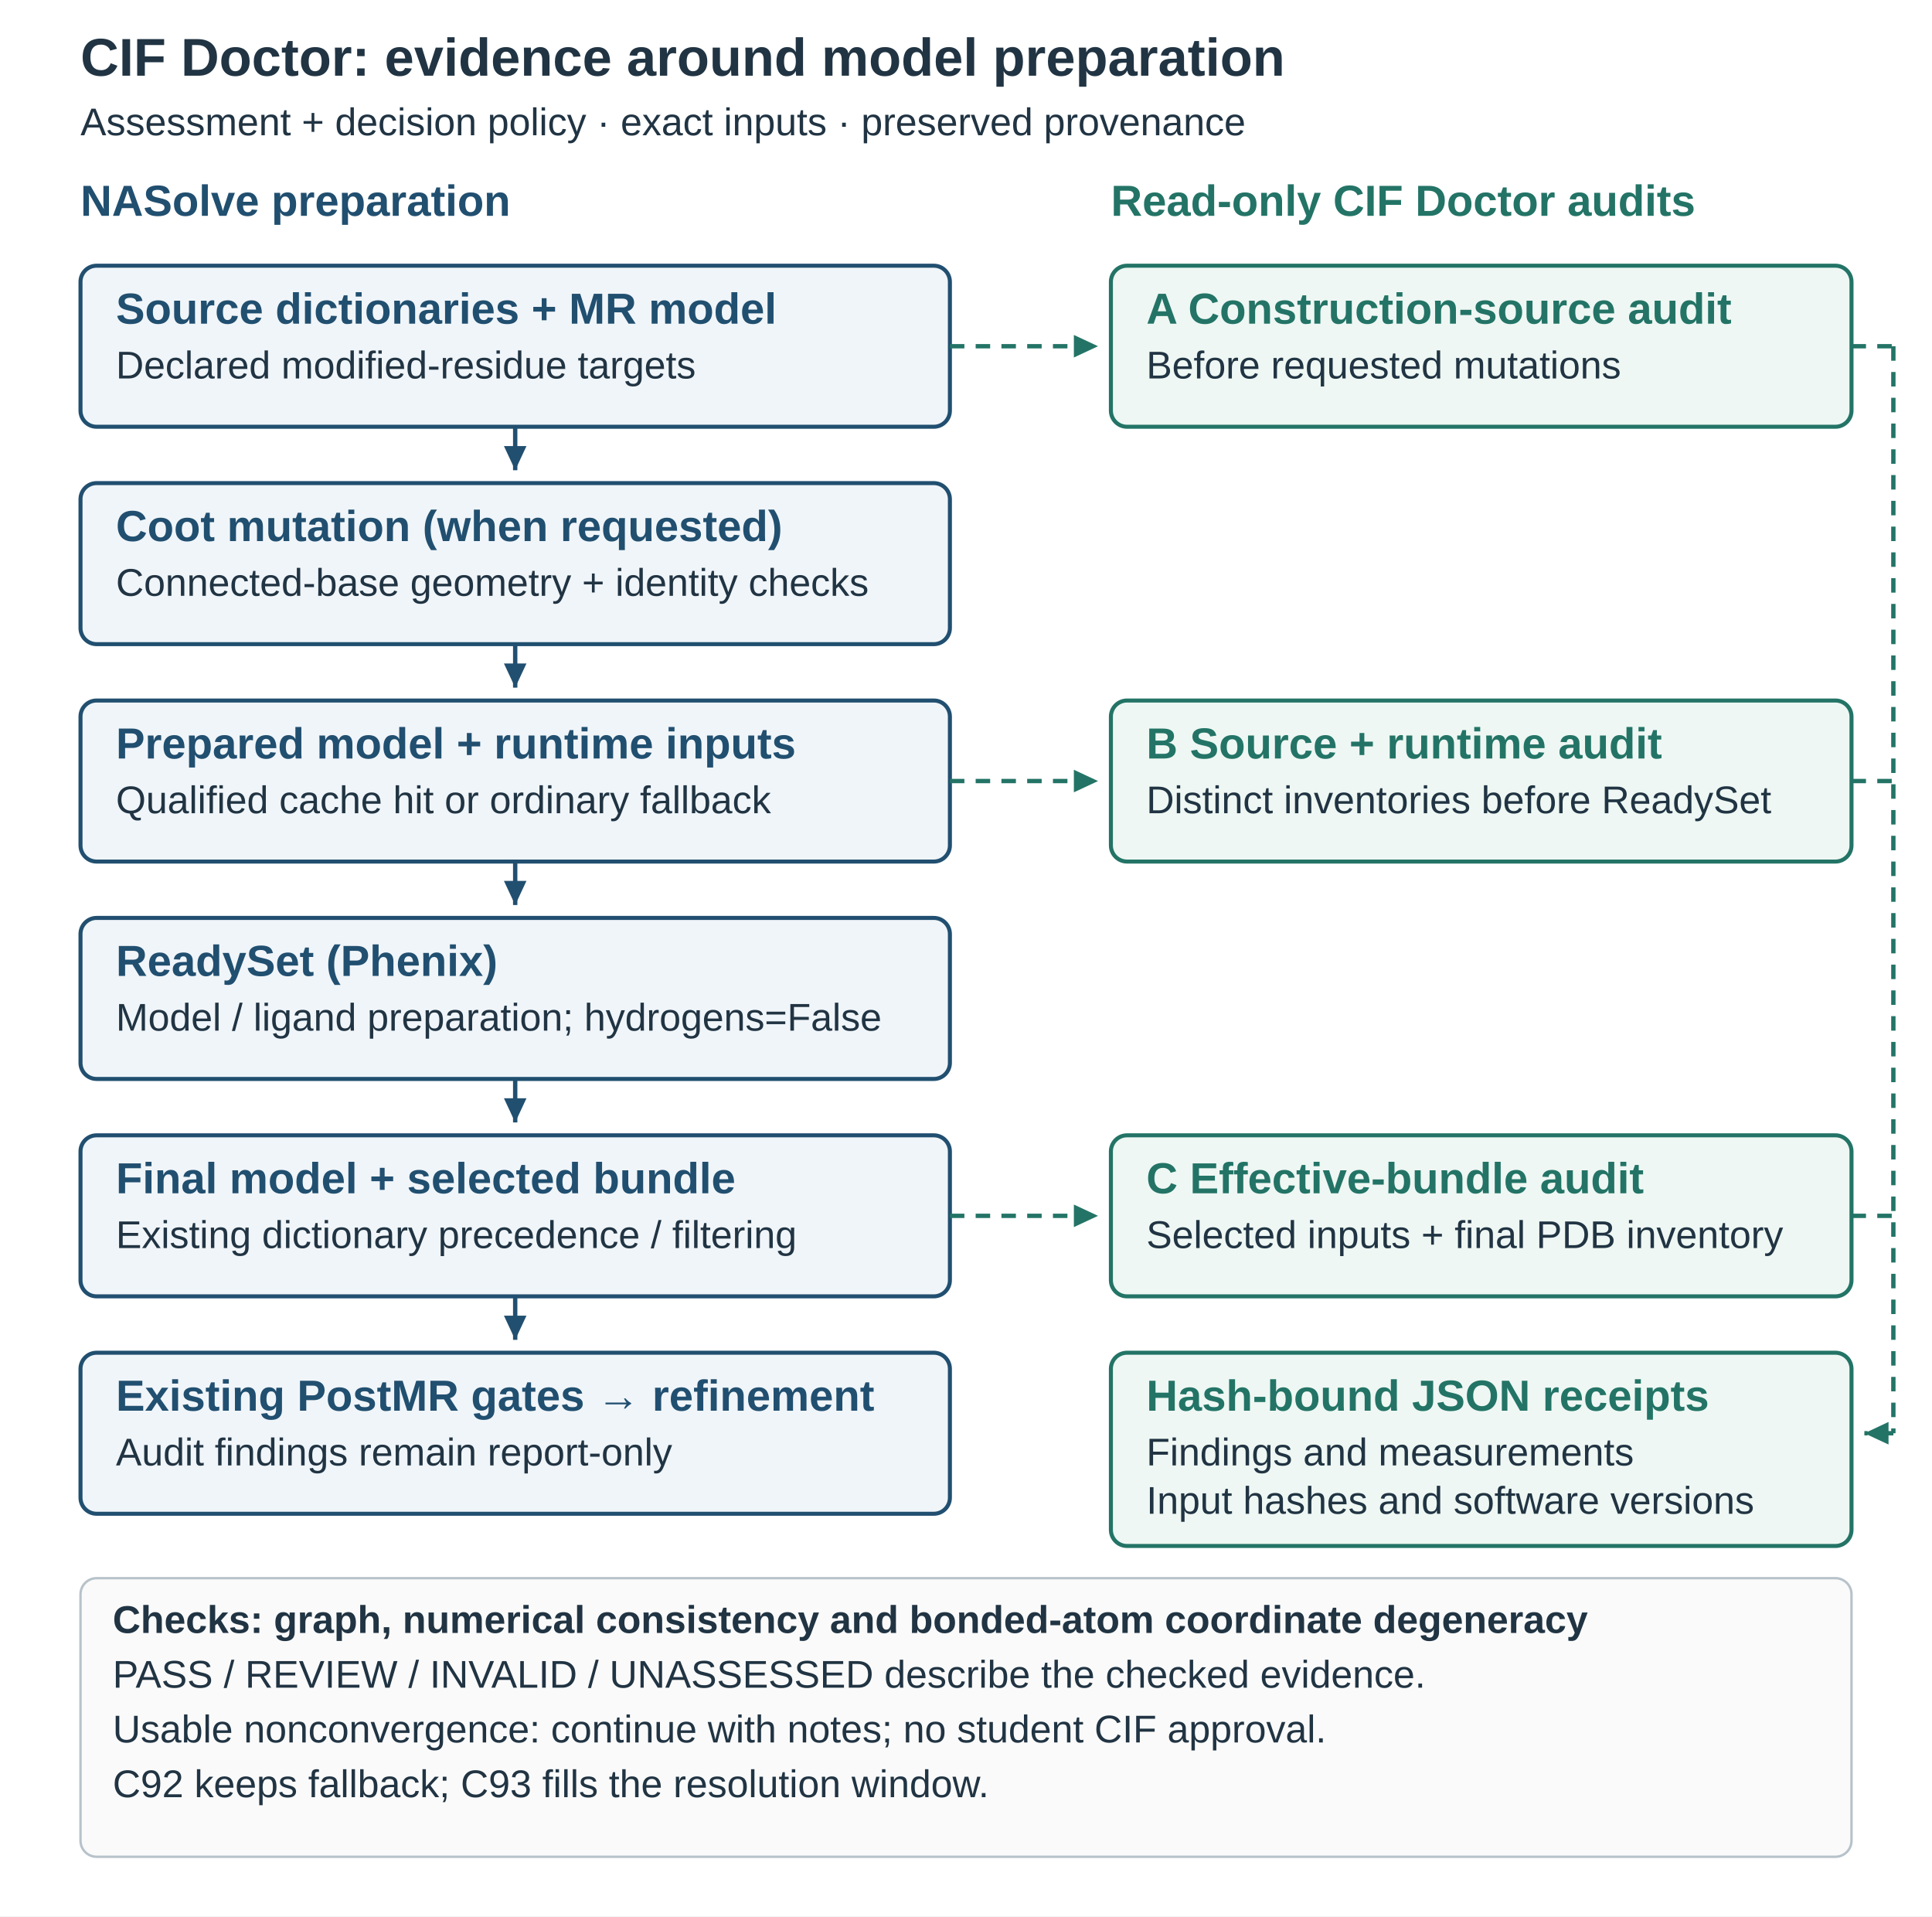
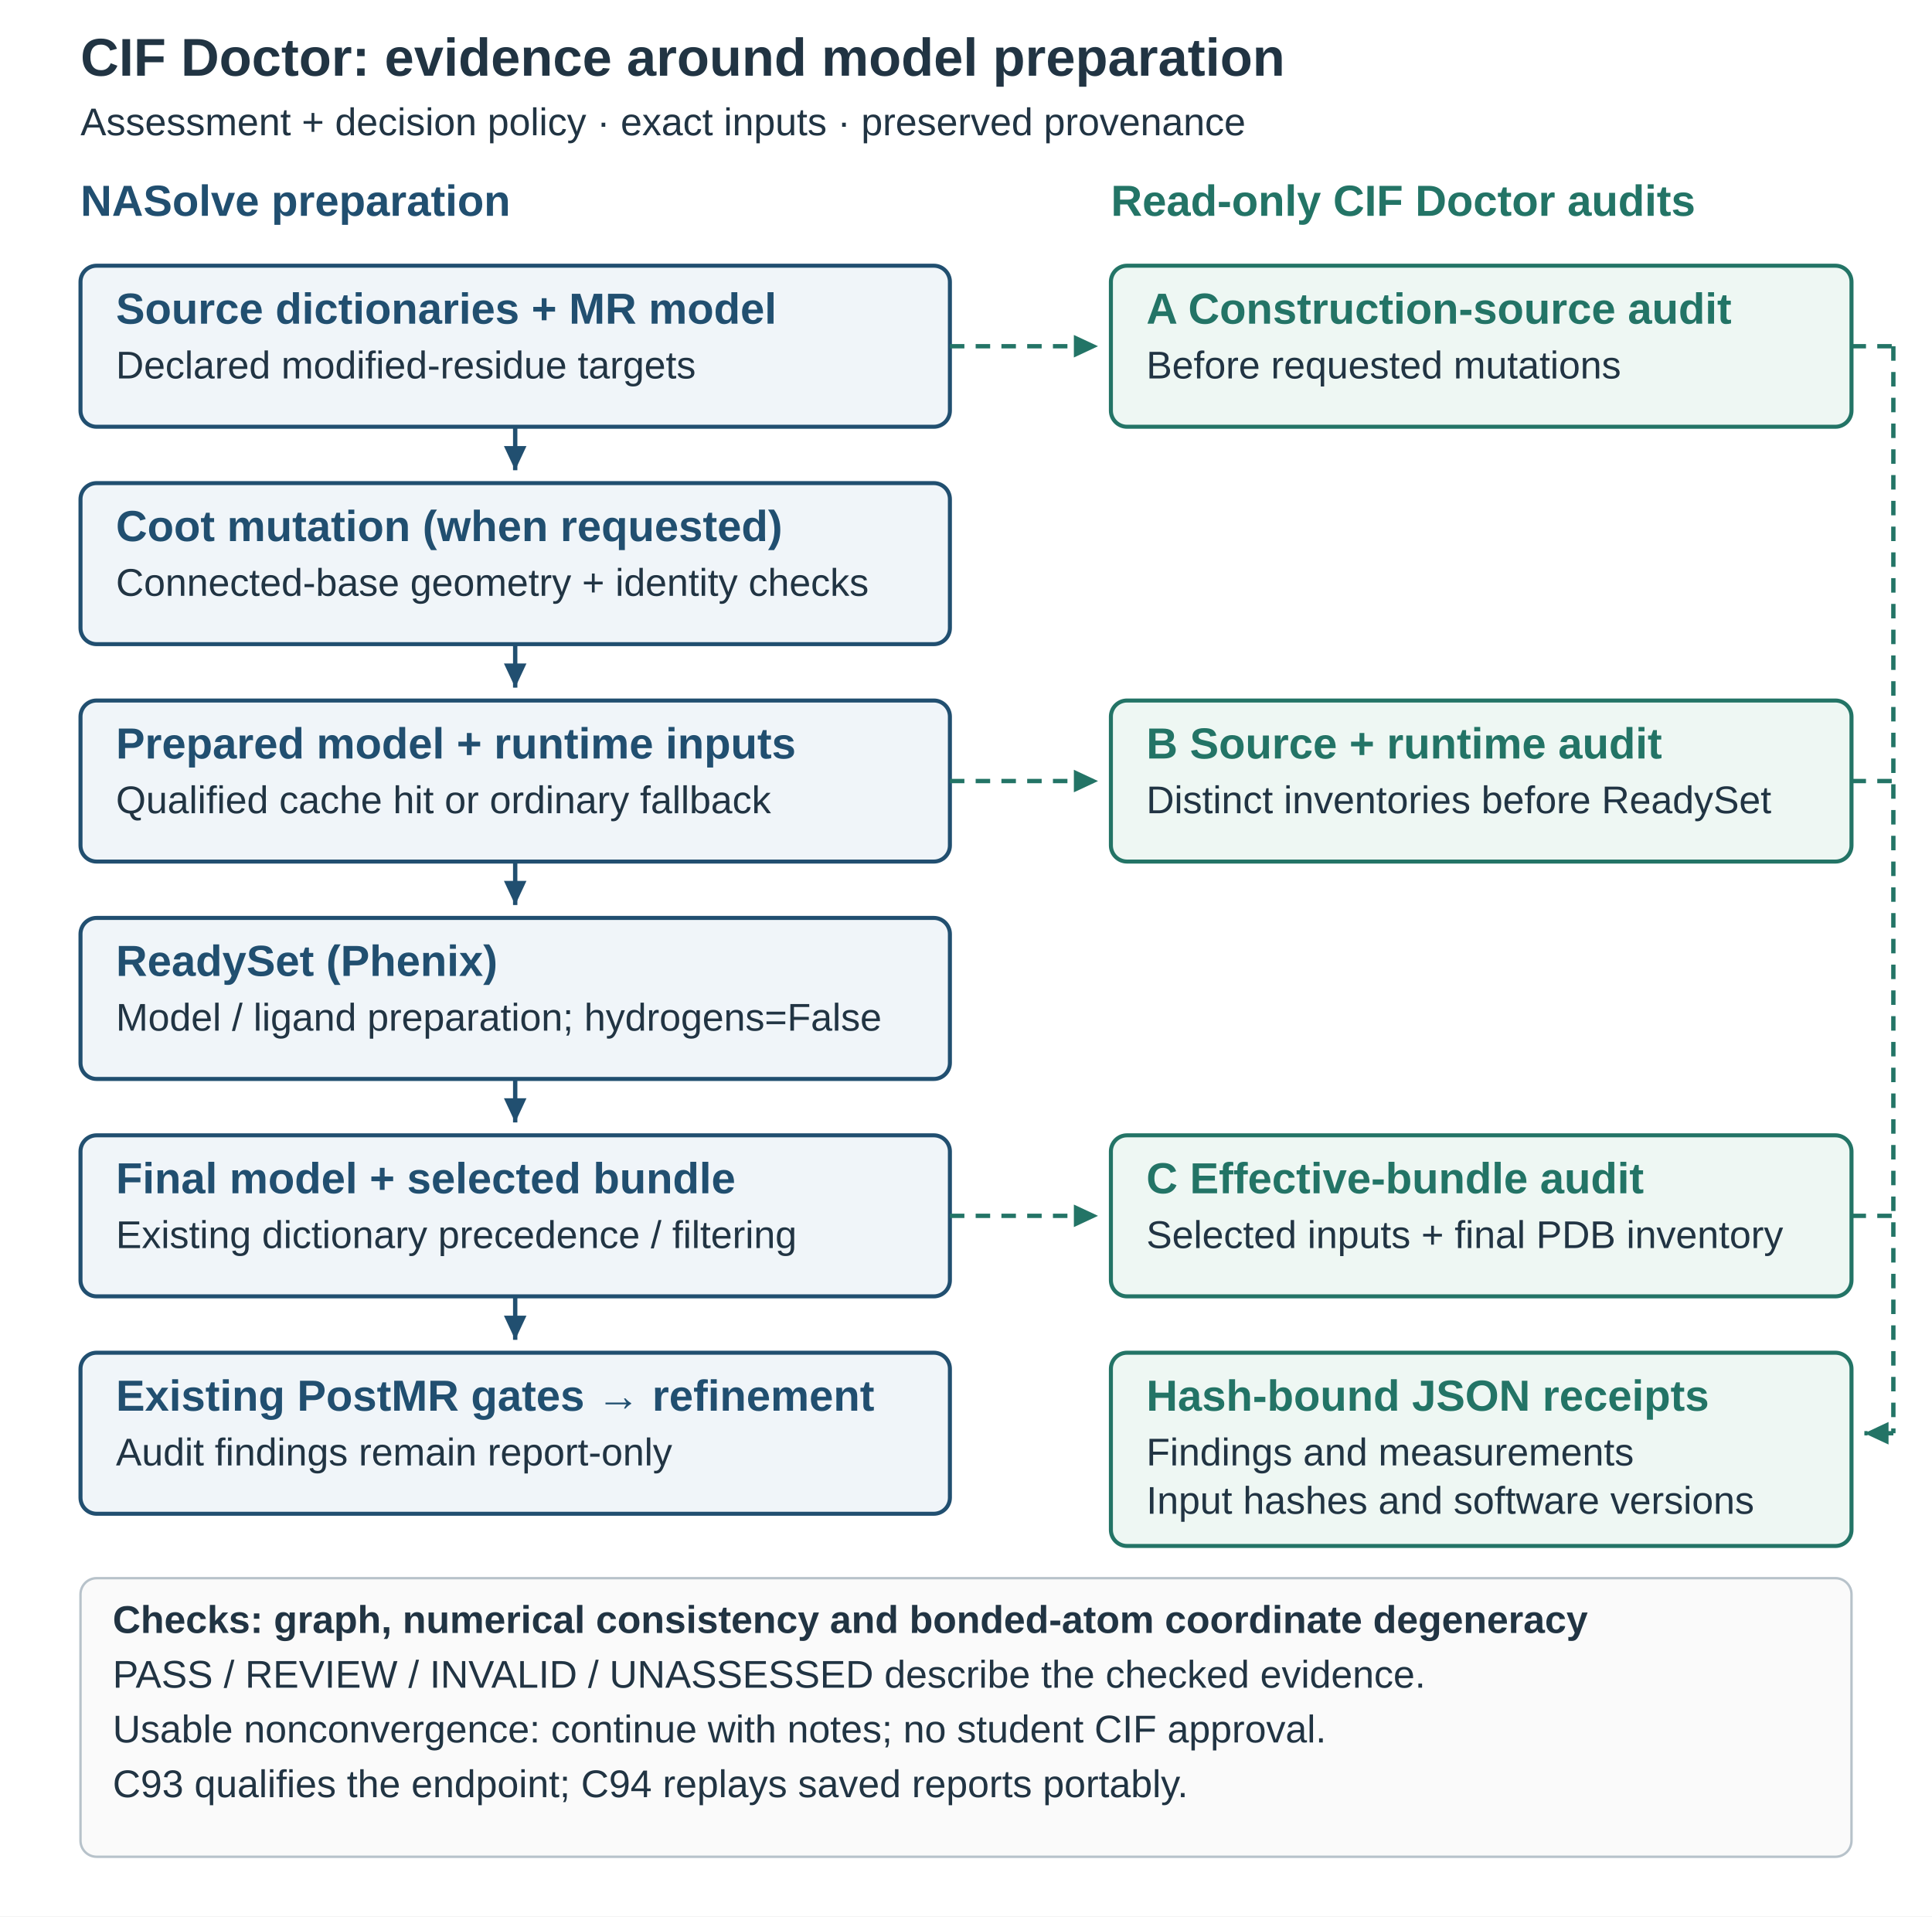
<svg xmlns="http://www.w3.org/2000/svg" width="180mm" height="178.5mm" viewBox="0 0 1200 1190" role="img" aria-labelledby="title description">
  <rect width="1200" height="1190" fill="white" />
  <text x="50" y="47" font-family="Arial, Helvetica, sans-serif" font-size="33" font-weight="bold" fill="#213443" text-anchor="start">CIF Doctor: evidence around model preparation</text>
  <text x="50" y="84" font-family="Arial, Helvetica, sans-serif" font-size="24" font-weight="normal" fill="#213443" text-anchor="start">Assessment + decision policy · exact inputs · preserved provenance</text>
  <text x="50" y="134" font-family="Arial, Helvetica, sans-serif" font-size="27" font-weight="bold" fill="#214f70" text-anchor="start">NASolve preparation</text>
  <text x="690" y="134" font-family="Arial, Helvetica, sans-serif" font-size="27" font-weight="bold" fill="#237466" text-anchor="start">Read-only CIF Doctor audits</text>
  <g id="source-inputs">
    <rect x="50" y="165" width="540" height="100" rx="10" fill="#f0f5f9" stroke="#214f70" stroke-width="2.5" />
    <text x="72" y="201" font-family="Arial, Helvetica, sans-serif" font-size="27" font-weight="bold" fill="#214f70" text-anchor="start">Source dictionaries + MR model</text>
    <text x="72" y="235" font-family="Arial, Helvetica, sans-serif" font-size="24" font-weight="normal" fill="#213443" text-anchor="start">Declared modified-residue targets</text>
  </g>
  <g id="coot-mutation">
    <rect x="50" y="300" width="540" height="100" rx="10" fill="#f0f5f9" stroke="#214f70" stroke-width="2.5" />
    <text x="72" y="336" font-family="Arial, Helvetica, sans-serif" font-size="27" font-weight="bold" fill="#214f70" text-anchor="start">Coot mutation (when requested)</text>
    <text x="72" y="370" font-family="Arial, Helvetica, sans-serif" font-size="24" font-weight="normal" fill="#213443" text-anchor="start">Connected-base geometry + identity checks</text>
  </g>
  <g id="prepared-inputs">
    <rect x="50" y="435" width="540" height="100" rx="10" fill="#f0f5f9" stroke="#214f70" stroke-width="2.5" />
    <text x="72" y="471" font-family="Arial, Helvetica, sans-serif" font-size="27" font-weight="bold" fill="#214f70" text-anchor="start">Prepared model + runtime inputs</text>
    <text x="72" y="505" font-family="Arial, Helvetica, sans-serif" font-size="24" font-weight="normal" fill="#213443" text-anchor="start">Qualified cache hit or ordinary fallback</text>
  </g>
  <g id="readyset">
    <rect x="50" y="570" width="540" height="100" rx="10" fill="#f0f5f9" stroke="#214f70" stroke-width="2.5" />
    <text x="72" y="606" font-family="Arial, Helvetica, sans-serif" font-size="27" font-weight="bold" fill="#214f70" text-anchor="start">ReadySet (Phenix)</text>
    <text x="72" y="640" font-family="Arial, Helvetica, sans-serif" font-size="24" font-weight="normal" fill="#213443" text-anchor="start">Model / ligand preparation; hydrogens=False</text>
  </g>
  <g id="effective-inputs">
    <rect x="50" y="705" width="540" height="100" rx="10" fill="#f0f5f9" stroke="#214f70" stroke-width="2.5" />
    <text x="72" y="741" font-family="Arial, Helvetica, sans-serif" font-size="27" font-weight="bold" fill="#214f70" text-anchor="start">Final model + selected bundle</text>
    <text x="72" y="775" font-family="Arial, Helvetica, sans-serif" font-size="24" font-weight="normal" fill="#213443" text-anchor="start">Existing dictionary precedence / filtering</text>
  </g>
  <g id="postmr-gates">
    <rect x="50" y="840" width="540" height="100" rx="10" fill="#f0f5f9" stroke="#214f70" stroke-width="2.5" />
    <text x="72" y="876" font-family="Arial, Helvetica, sans-serif" font-size="27" font-weight="bold" fill="#214f70" text-anchor="start">Existing PostMR gates → refinement</text>
    <text x="72" y="910" font-family="Arial, Helvetica, sans-serif" font-size="24" font-weight="normal" fill="#213443" text-anchor="start">Audit findings remain report-only</text>
  </g>
  <g id="preparation-flow-0">
    <path d="M 320.0 265.0 L 320.0 292.0" fill="none" stroke="#214f70" stroke-width="2.7" />
    <polygon points="320.0,292.0 313.0,277.0 327.0,277.0" fill="#214f70" />
  </g>
  <g id="preparation-flow-1">
    <path d="M 320.0 400.0 L 320.0 427.0" fill="none" stroke="#214f70" stroke-width="2.7" />
    <polygon points="320.0,427.0 313.0,412.0 327.0,412.0" fill="#214f70" />
  </g>
  <g id="preparation-flow-2">
    <path d="M 320.0 535.0 L 320.0 562.0" fill="none" stroke="#214f70" stroke-width="2.7" />
    <polygon points="320.0,562.0 313.0,547.0 327.0,547.0" fill="#214f70" />
  </g>
  <g id="preparation-flow-3">
    <path d="M 320.0 670.0 L 320.0 697.0" fill="none" stroke="#214f70" stroke-width="2.7" />
    <polygon points="320.0,697.0 313.0,682.0 327.0,682.0" fill="#214f70" />
  </g>
  <g id="preparation-flow-4">
    <path d="M 320.0 805.0 L 320.0 832.0" fill="none" stroke="#214f70" stroke-width="2.7" />
    <polygon points="320.0,832.0 313.0,817.0 327.0,817.0" fill="#214f70" />
  </g>
  <g id="mutation-audit">
    <rect x="690" y="165" width="460" height="100" rx="10" fill="#eef7f3" stroke="#237466" stroke-width="2.5" />
    <text x="712" y="201" font-family="Arial, Helvetica, sans-serif" font-size="27" font-weight="bold" fill="#237466" text-anchor="start">A  Construction-source audit</text>
    <text x="712" y="235" font-family="Arial, Helvetica, sans-serif" font-size="24" font-weight="normal" fill="#213443" text-anchor="start">Before requested mutations</text>
  </g>
  <g id="audit-branch-mutation-audit">
    <path d="M 590.0 215.0 L 599.0 215.0" fill="none" stroke="#237466" stroke-width="2.7" />
    <path d="M 606.0 215.0 L 615.0 215.0" fill="none" stroke="#237466" stroke-width="2.7" />
    <path d="M 622.0 215.0 L 631.0 215.0" fill="none" stroke="#237466" stroke-width="2.7" />
    <path d="M 638.0 215.0 L 647.0 215.0" fill="none" stroke="#237466" stroke-width="2.7" />
    <path d="M 654.0 215.0 L 663.0 215.0" fill="none" stroke="#237466" stroke-width="2.7" />
    <path d="M 670.0 215.0 L 679.0 215.0" fill="none" stroke="#237466" stroke-width="2.7" />
    <polygon points="682.0,215.0 667.0,222.0 667.0,208.0" fill="#237466" />
  </g>
  <g id="source-runtime-audit">
    <rect x="690" y="435" width="460" height="100" rx="10" fill="#eef7f3" stroke="#237466" stroke-width="2.5" />
    <text x="712" y="471" font-family="Arial, Helvetica, sans-serif" font-size="27" font-weight="bold" fill="#237466" text-anchor="start">B  Source + runtime audit</text>
    <text x="712" y="505" font-family="Arial, Helvetica, sans-serif" font-size="24" font-weight="normal" fill="#213443" text-anchor="start">Distinct inventories before ReadySet</text>
  </g>
  <g id="audit-branch-source-runtime-audit">
    <path d="M 590.0 485.0 L 599.0 485.0" fill="none" stroke="#237466" stroke-width="2.7" />
    <path d="M 606.0 485.0 L 615.0 485.0" fill="none" stroke="#237466" stroke-width="2.7" />
    <path d="M 622.0 485.0 L 631.0 485.0" fill="none" stroke="#237466" stroke-width="2.7" />
    <path d="M 638.0 485.0 L 647.0 485.0" fill="none" stroke="#237466" stroke-width="2.7" />
    <path d="M 654.0 485.0 L 663.0 485.0" fill="none" stroke="#237466" stroke-width="2.7" />
    <path d="M 670.0 485.0 L 679.0 485.0" fill="none" stroke="#237466" stroke-width="2.7" />
    <polygon points="682.0,485.0 667.0,492.0 667.0,478.0" fill="#237466" />
  </g>
  <g id="effective-audit">
    <rect x="690" y="705" width="460" height="100" rx="10" fill="#eef7f3" stroke="#237466" stroke-width="2.5" />
    <text x="712" y="741" font-family="Arial, Helvetica, sans-serif" font-size="27" font-weight="bold" fill="#237466" text-anchor="start">C  Effective-bundle audit</text>
    <text x="712" y="775" font-family="Arial, Helvetica, sans-serif" font-size="24" font-weight="normal" fill="#213443" text-anchor="start">Selected inputs + final PDB inventory</text>
  </g>
  <g id="audit-branch-effective-audit">
    <path d="M 590.0 755.0 L 599.0 755.0" fill="none" stroke="#237466" stroke-width="2.7" />
    <path d="M 606.0 755.0 L 615.0 755.0" fill="none" stroke="#237466" stroke-width="2.7" />
    <path d="M 622.0 755.0 L 631.0 755.0" fill="none" stroke="#237466" stroke-width="2.7" />
    <path d="M 638.0 755.0 L 647.0 755.0" fill="none" stroke="#237466" stroke-width="2.7" />
    <path d="M 654.0 755.0 L 663.0 755.0" fill="none" stroke="#237466" stroke-width="2.7" />
    <path d="M 670.0 755.0 L 679.0 755.0" fill="none" stroke="#237466" stroke-width="2.7" />
    <polygon points="682.0,755.0 667.0,762.0 667.0,748.0" fill="#237466" />
  </g>
  <g id="json-receipts">
    <rect x="690" y="840" width="460" height="120" rx="10" fill="#eef7f3" stroke="#237466" stroke-width="2.5" />
    <text x="712" y="876" font-family="Arial, Helvetica, sans-serif" font-size="27" font-weight="bold" fill="#237466" text-anchor="start">Hash-bound JSON receipts</text>
    <text x="712" y="910" font-family="Arial, Helvetica, sans-serif" font-size="24" font-weight="normal" fill="#213443" text-anchor="start">Findings and measurements</text>
    <text x="712" y="940" font-family="Arial, Helvetica, sans-serif" font-size="24" font-weight="normal" fill="#213443" text-anchor="start">Input hashes and software versions</text>
  </g>
  <g id="mutation-to-receipts">
    <path d="M 1150.0 215.0 L 1159.0 215.0" fill="none" stroke="#237466" stroke-width="2.7" />
    <path d="M 1166.0 215.0 L 1175.0 215.0" fill="none" stroke="#237466" stroke-width="2.7" />
    <path d="M 1176.0 215.0 L 1176.0 224.0" fill="none" stroke="#237466" stroke-width="2.7" />
    <path d="M 1176.0 231.0 L 1176.0 240.0" fill="none" stroke="#237466" stroke-width="2.7" />
    <path d="M 1176.0 247.0 L 1176.0 256.0" fill="none" stroke="#237466" stroke-width="2.7" />
    <path d="M 1176.0 263.0 L 1176.0 272.0" fill="none" stroke="#237466" stroke-width="2.7" />
    <path d="M 1176.0 279.0 L 1176.0 288.0" fill="none" stroke="#237466" stroke-width="2.7" />
    <path d="M 1176.0 295.0 L 1176.0 304.0" fill="none" stroke="#237466" stroke-width="2.7" />
    <path d="M 1176.0 311.0 L 1176.0 320.0" fill="none" stroke="#237466" stroke-width="2.7" />
    <path d="M 1176.0 327.0 L 1176.0 336.0" fill="none" stroke="#237466" stroke-width="2.7" />
    <path d="M 1176.0 343.0 L 1176.0 352.0" fill="none" stroke="#237466" stroke-width="2.7" />
    <path d="M 1176.0 359.0 L 1176.0 368.0" fill="none" stroke="#237466" stroke-width="2.7" />
    <path d="M 1176.0 375.0 L 1176.0 384.0" fill="none" stroke="#237466" stroke-width="2.7" />
    <path d="M 1176.0 391.0 L 1176.0 400.0" fill="none" stroke="#237466" stroke-width="2.7" />
    <path d="M 1176.0 407.0 L 1176.0 416.0" fill="none" stroke="#237466" stroke-width="2.7" />
    <path d="M 1176.0 423.0 L 1176.0 432.0" fill="none" stroke="#237466" stroke-width="2.7" />
    <path d="M 1176.0 439.0 L 1176.0 448.0" fill="none" stroke="#237466" stroke-width="2.7" />
    <path d="M 1176.0 455.0 L 1176.0 464.0" fill="none" stroke="#237466" stroke-width="2.7" />
    <path d="M 1176.0 471.0 L 1176.0 480.0" fill="none" stroke="#237466" stroke-width="2.7" />
    <path d="M 1176.0 487.0 L 1176.0 496.0" fill="none" stroke="#237466" stroke-width="2.7" />
    <path d="M 1176.0 503.0 L 1176.0 512.0" fill="none" stroke="#237466" stroke-width="2.7" />
    <path d="M 1176.0 519.0 L 1176.0 528.0" fill="none" stroke="#237466" stroke-width="2.7" />
    <path d="M 1176.0 535.0 L 1176.0 544.0" fill="none" stroke="#237466" stroke-width="2.7" />
    <path d="M 1176.0 551.0 L 1176.0 560.0" fill="none" stroke="#237466" stroke-width="2.7" />
    <path d="M 1176.0 567.0 L 1176.0 576.0" fill="none" stroke="#237466" stroke-width="2.7" />
    <path d="M 1176.0 583.0 L 1176.0 592.0" fill="none" stroke="#237466" stroke-width="2.7" />
    <path d="M 1176.0 599.0 L 1176.0 608.0" fill="none" stroke="#237466" stroke-width="2.7" />
    <path d="M 1176.0 615.0 L 1176.0 624.0" fill="none" stroke="#237466" stroke-width="2.7" />
    <path d="M 1176.0 631.0 L 1176.0 640.0" fill="none" stroke="#237466" stroke-width="2.7" />
    <path d="M 1176.0 647.0 L 1176.0 656.0" fill="none" stroke="#237466" stroke-width="2.7" />
    <path d="M 1176.0 663.0 L 1176.0 672.0" fill="none" stroke="#237466" stroke-width="2.7" />
    <path d="M 1176.0 679.0 L 1176.0 688.0" fill="none" stroke="#237466" stroke-width="2.7" />
    <path d="M 1176.0 695.0 L 1176.0 704.0" fill="none" stroke="#237466" stroke-width="2.7" />
    <path d="M 1176.0 711.0 L 1176.0 720.0" fill="none" stroke="#237466" stroke-width="2.7" />
    <path d="M 1176.0 727.0 L 1176.0 736.0" fill="none" stroke="#237466" stroke-width="2.7" />
    <path d="M 1176.0 743.0 L 1176.0 752.0" fill="none" stroke="#237466" stroke-width="2.7" />
    <path d="M 1176.0 759.0 L 1176.0 768.0" fill="none" stroke="#237466" stroke-width="2.7" />
    <path d="M 1176.0 775.0 L 1176.0 784.0" fill="none" stroke="#237466" stroke-width="2.7" />
    <path d="M 1176.0 791.0 L 1176.0 800.0" fill="none" stroke="#237466" stroke-width="2.7" />
    <path d="M 1176.0 807.0 L 1176.0 816.0" fill="none" stroke="#237466" stroke-width="2.7" />
    <path d="M 1176.0 823.0 L 1176.0 832.0" fill="none" stroke="#237466" stroke-width="2.7" />
    <path d="M 1176.0 839.0 L 1176.0 848.0" fill="none" stroke="#237466" stroke-width="2.7" />
    <path d="M 1176.0 855.0 L 1176.0 864.0" fill="none" stroke="#237466" stroke-width="2.7" />
    <path d="M 1176.0 871.0 L 1176.0 880.0" fill="none" stroke="#237466" stroke-width="2.7" />
    <path d="M 1176.0 887.0 L 1176.0 890.0" fill="none" stroke="#237466" stroke-width="2.7" />
    <path d="M 1176.0 890.0 L 1167.0 890.0" fill="none" stroke="#237466" stroke-width="2.7" />
    <path d="M 1160.0 890.0 L 1158.0 890.0" fill="none" stroke="#237466" stroke-width="2.7" />
    <polygon points="1158.0,890.0 1173.0,883.0 1173.0,897.0" fill="#237466" />
  </g>
  <g id="source-to-receipts">
    <path d="M 1150.0 485.0 L 1159.0 485.0" fill="none" stroke="#237466" stroke-width="2.7" />
    <path d="M 1166.0 485.0 L 1175.0 485.0" fill="none" stroke="#237466" stroke-width="2.7" />
  </g>
  <g id="effective-to-receipts">
    <path d="M 1150.0 755.0 L 1159.0 755.0" fill="none" stroke="#237466" stroke-width="2.7" />
    <path d="M 1166.0 755.0 L 1175.0 755.0" fill="none" stroke="#237466" stroke-width="2.7" />
  </g>
  <g id="scope-notes">
    <rect x="50" y="980" width="1100" height="173" rx="10" fill="#fafafa" stroke="#b7c2ca" stroke-width="1.5" />
    <text x="70" y="1014" font-family="Arial, Helvetica, sans-serif" font-size="24" font-weight="bold" fill="#213443" text-anchor="start">Checks: graph, numerical consistency and bonded-atom coordinate degeneracy</text>
    <text x="70" y="1048" font-family="Arial, Helvetica, sans-serif" font-size="24" font-weight="normal" fill="#213443" text-anchor="start">PASS / REVIEW / INVALID / UNASSESSED describe the checked evidence.</text>
    <text x="70" y="1082" font-family="Arial, Helvetica, sans-serif" font-size="24" font-weight="normal" fill="#213443" text-anchor="start">Usable nonconvergence: continue with notes; no student CIF approval.</text>
-     <text x="70" y="1116" font-family="Arial, Helvetica, sans-serif" font-size="24" font-weight="normal" fill="#213443" text-anchor="start">C92 keeps fallback; C93 fills the resolution window.</text>
+     <text x="70" y="1116" font-family="Arial, Helvetica, sans-serif" font-size="24" font-weight="normal" fill="#213443" text-anchor="start">C93 qualifies the endpoint; C94 replays saved reports portably.</text>
  </g>
</svg>
